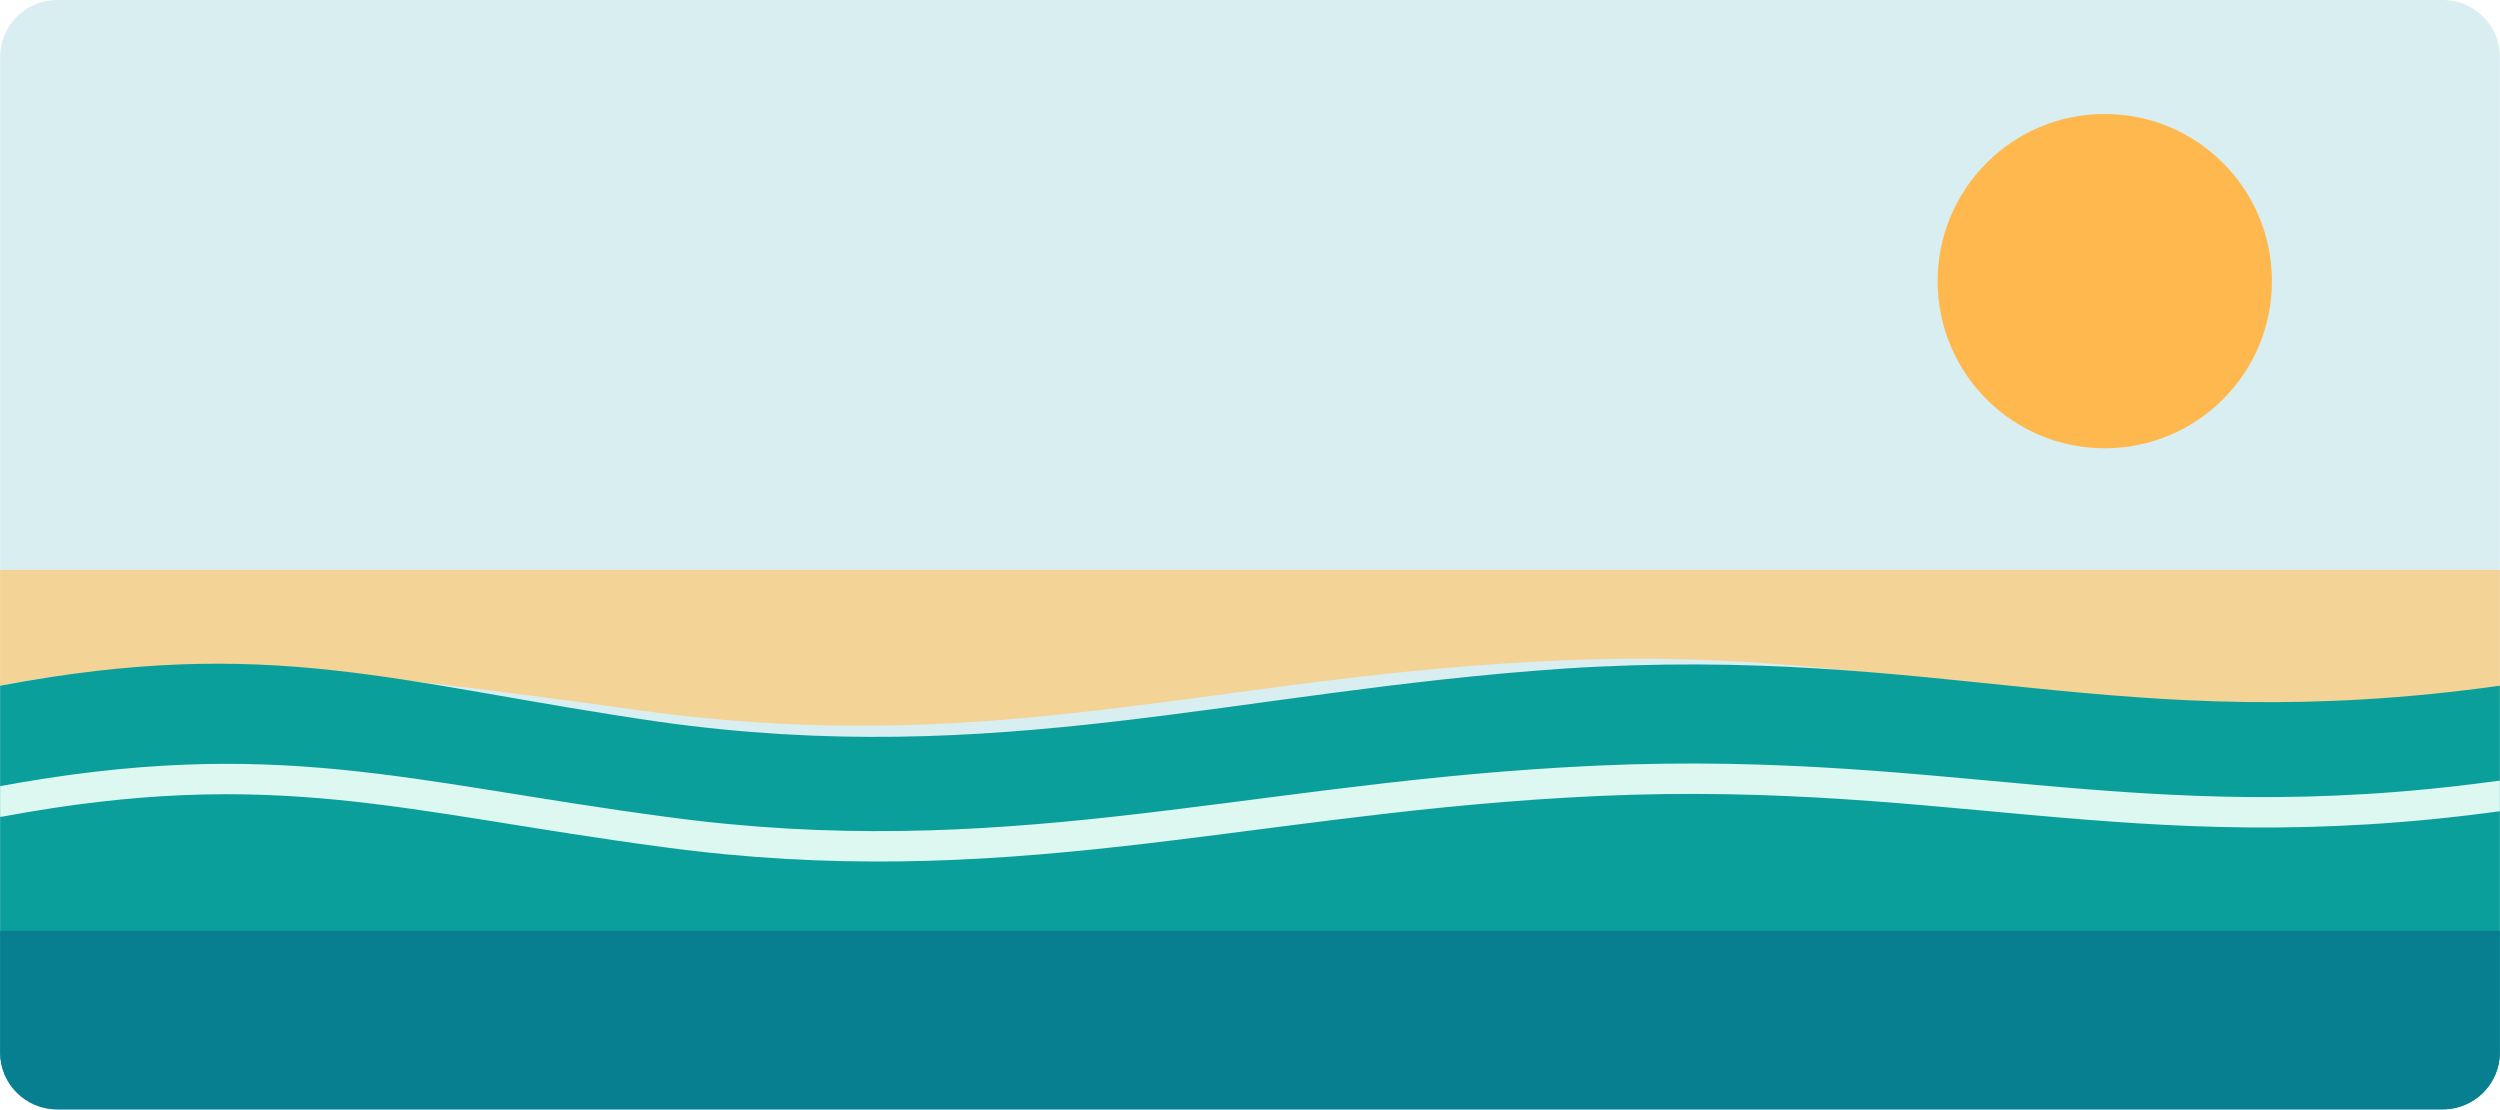
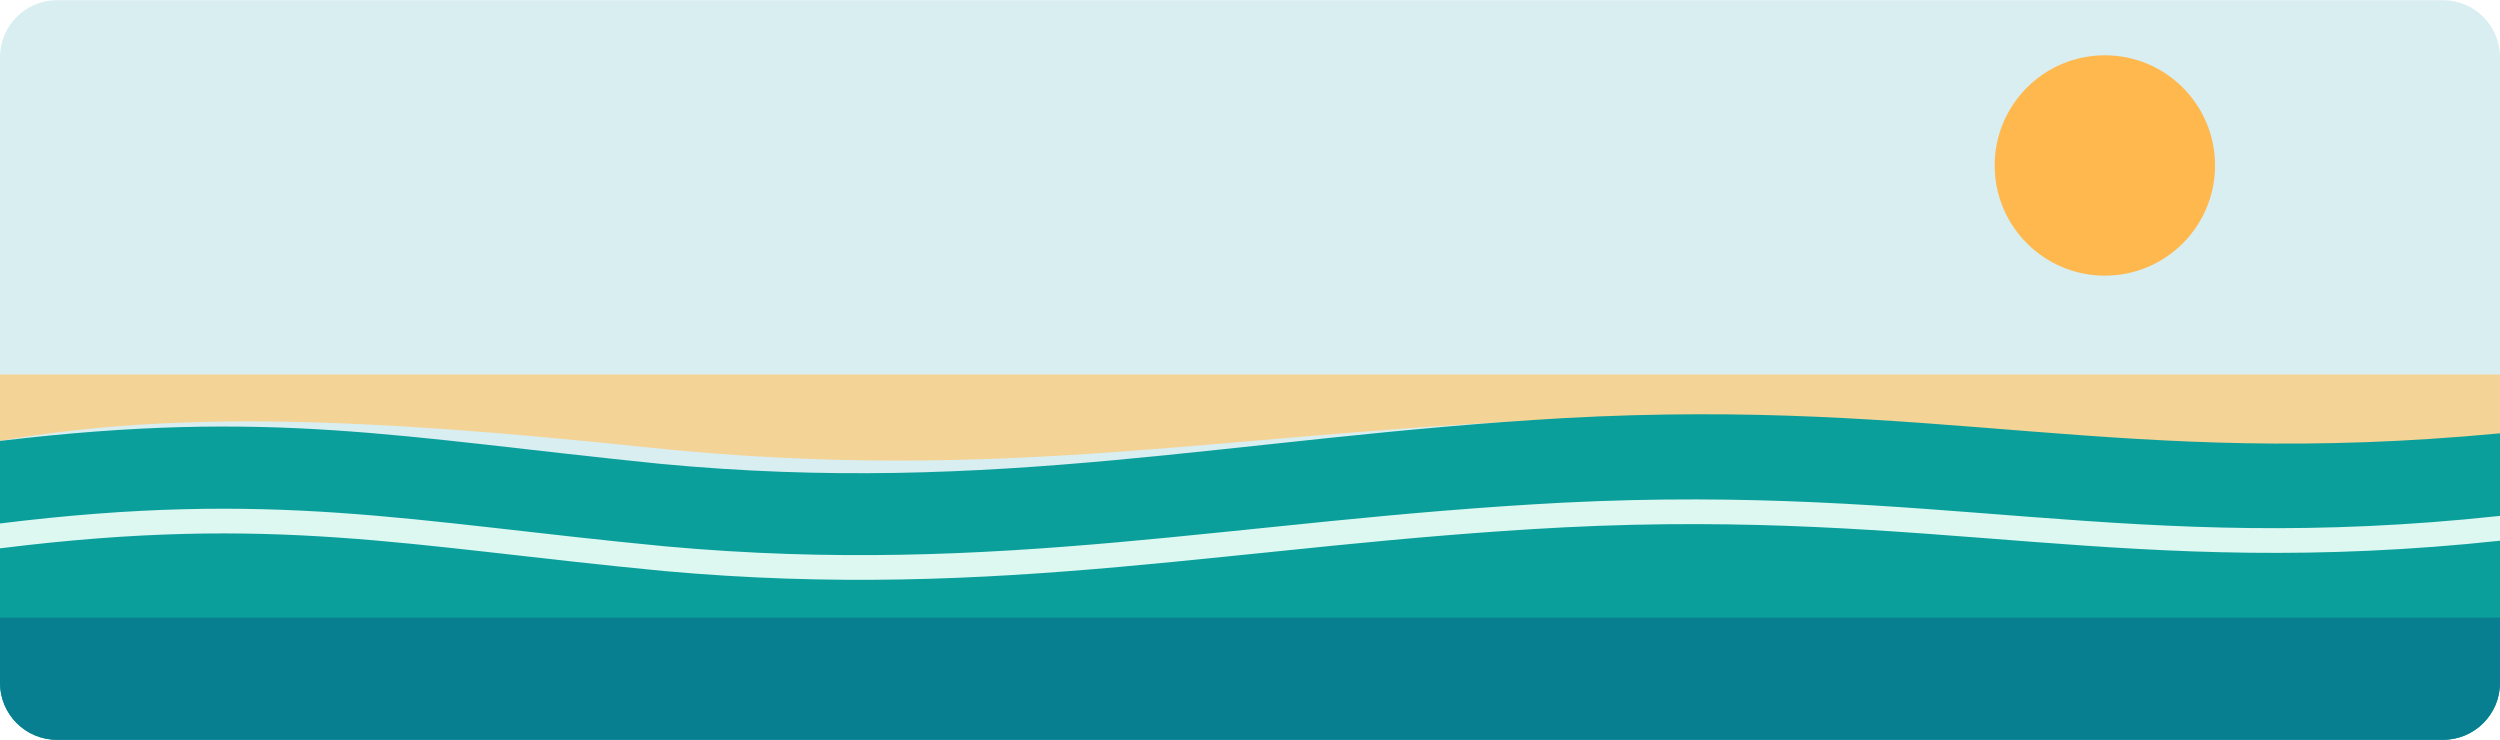
- <svg xmlns="http://www.w3.org/2000/svg" width="1100" height="488.1" viewBox="0 0 1316 584" role="img" aria-label="Strandillustratie met zon, zand en golven">
+ <svg xmlns="http://www.w3.org/2000/svg" width="1400" height="414.4" viewBox="0 0 1316 389.33" role="img" aria-label="Lage strandillustratie met zon, zand en golven">
  <defs>
    <clipPath id="roundedBeach">
-       <rect width="1316" height="584" rx="30" />
+       <rect width="1316" height="389.33" rx="30" />
    </clipPath>
  </defs>
  <g clip-path="url(#roundedBeach)">
-     <rect width="1316" height="584" fill="#D9EEF1" />
-     <circle cx="1108" cy="148" r="88" fill="#FFB84D" />
-     <path d="M0 300H1316V367C1126 391 1013 343 842 347C648 352 533 401 337 374C193 354 92 342 0 361Z" fill="#F4D397" />
-     <path d="M0 361C143 334 209 360 347 380C525 405 649 364 823 352C1023 339 1115 389 1316 361V584H0Z" fill="#0B9F9B" />
-     <path d="M0 422C145 395 214 420 350 438C527 462 651 422 823 412C1021 400 1120 446 1316 419" fill="none" stroke="#DDF8F1" stroke-width="16" stroke-linecap="round" />
-     <path d="M0 490H1316V584H0Z" fill="#087F91" />
+     <rect width="1316" height="389.33" fill="#D9EEF1" />
+     <circle cx="1108" cy="87" r="58" fill="#FFB84D" />
+     <path d="M0 197H1316V233C1126 249 1013 216 842 220C648 226 533 256 337 235C193 220 92 216 0 232Z" fill="#F4D397" />
+     <path d="M0 232C143 215 209 230 347 244C525 261 649 230 823 220C1023 209 1115 247 1316 228V389.33H0Z" fill="#0B9F9B" />
+     <path d="M0 282C145 264 214 281 350 294C527 310 651 280 823 271C1021 261 1120 299 1316 278" fill="none" stroke="#DDF8F1" stroke-width="13" stroke-linecap="round" />
+     <path d="M0 325H1316V389.33H0Z" fill="#087F91" />
  </g>
</svg>
